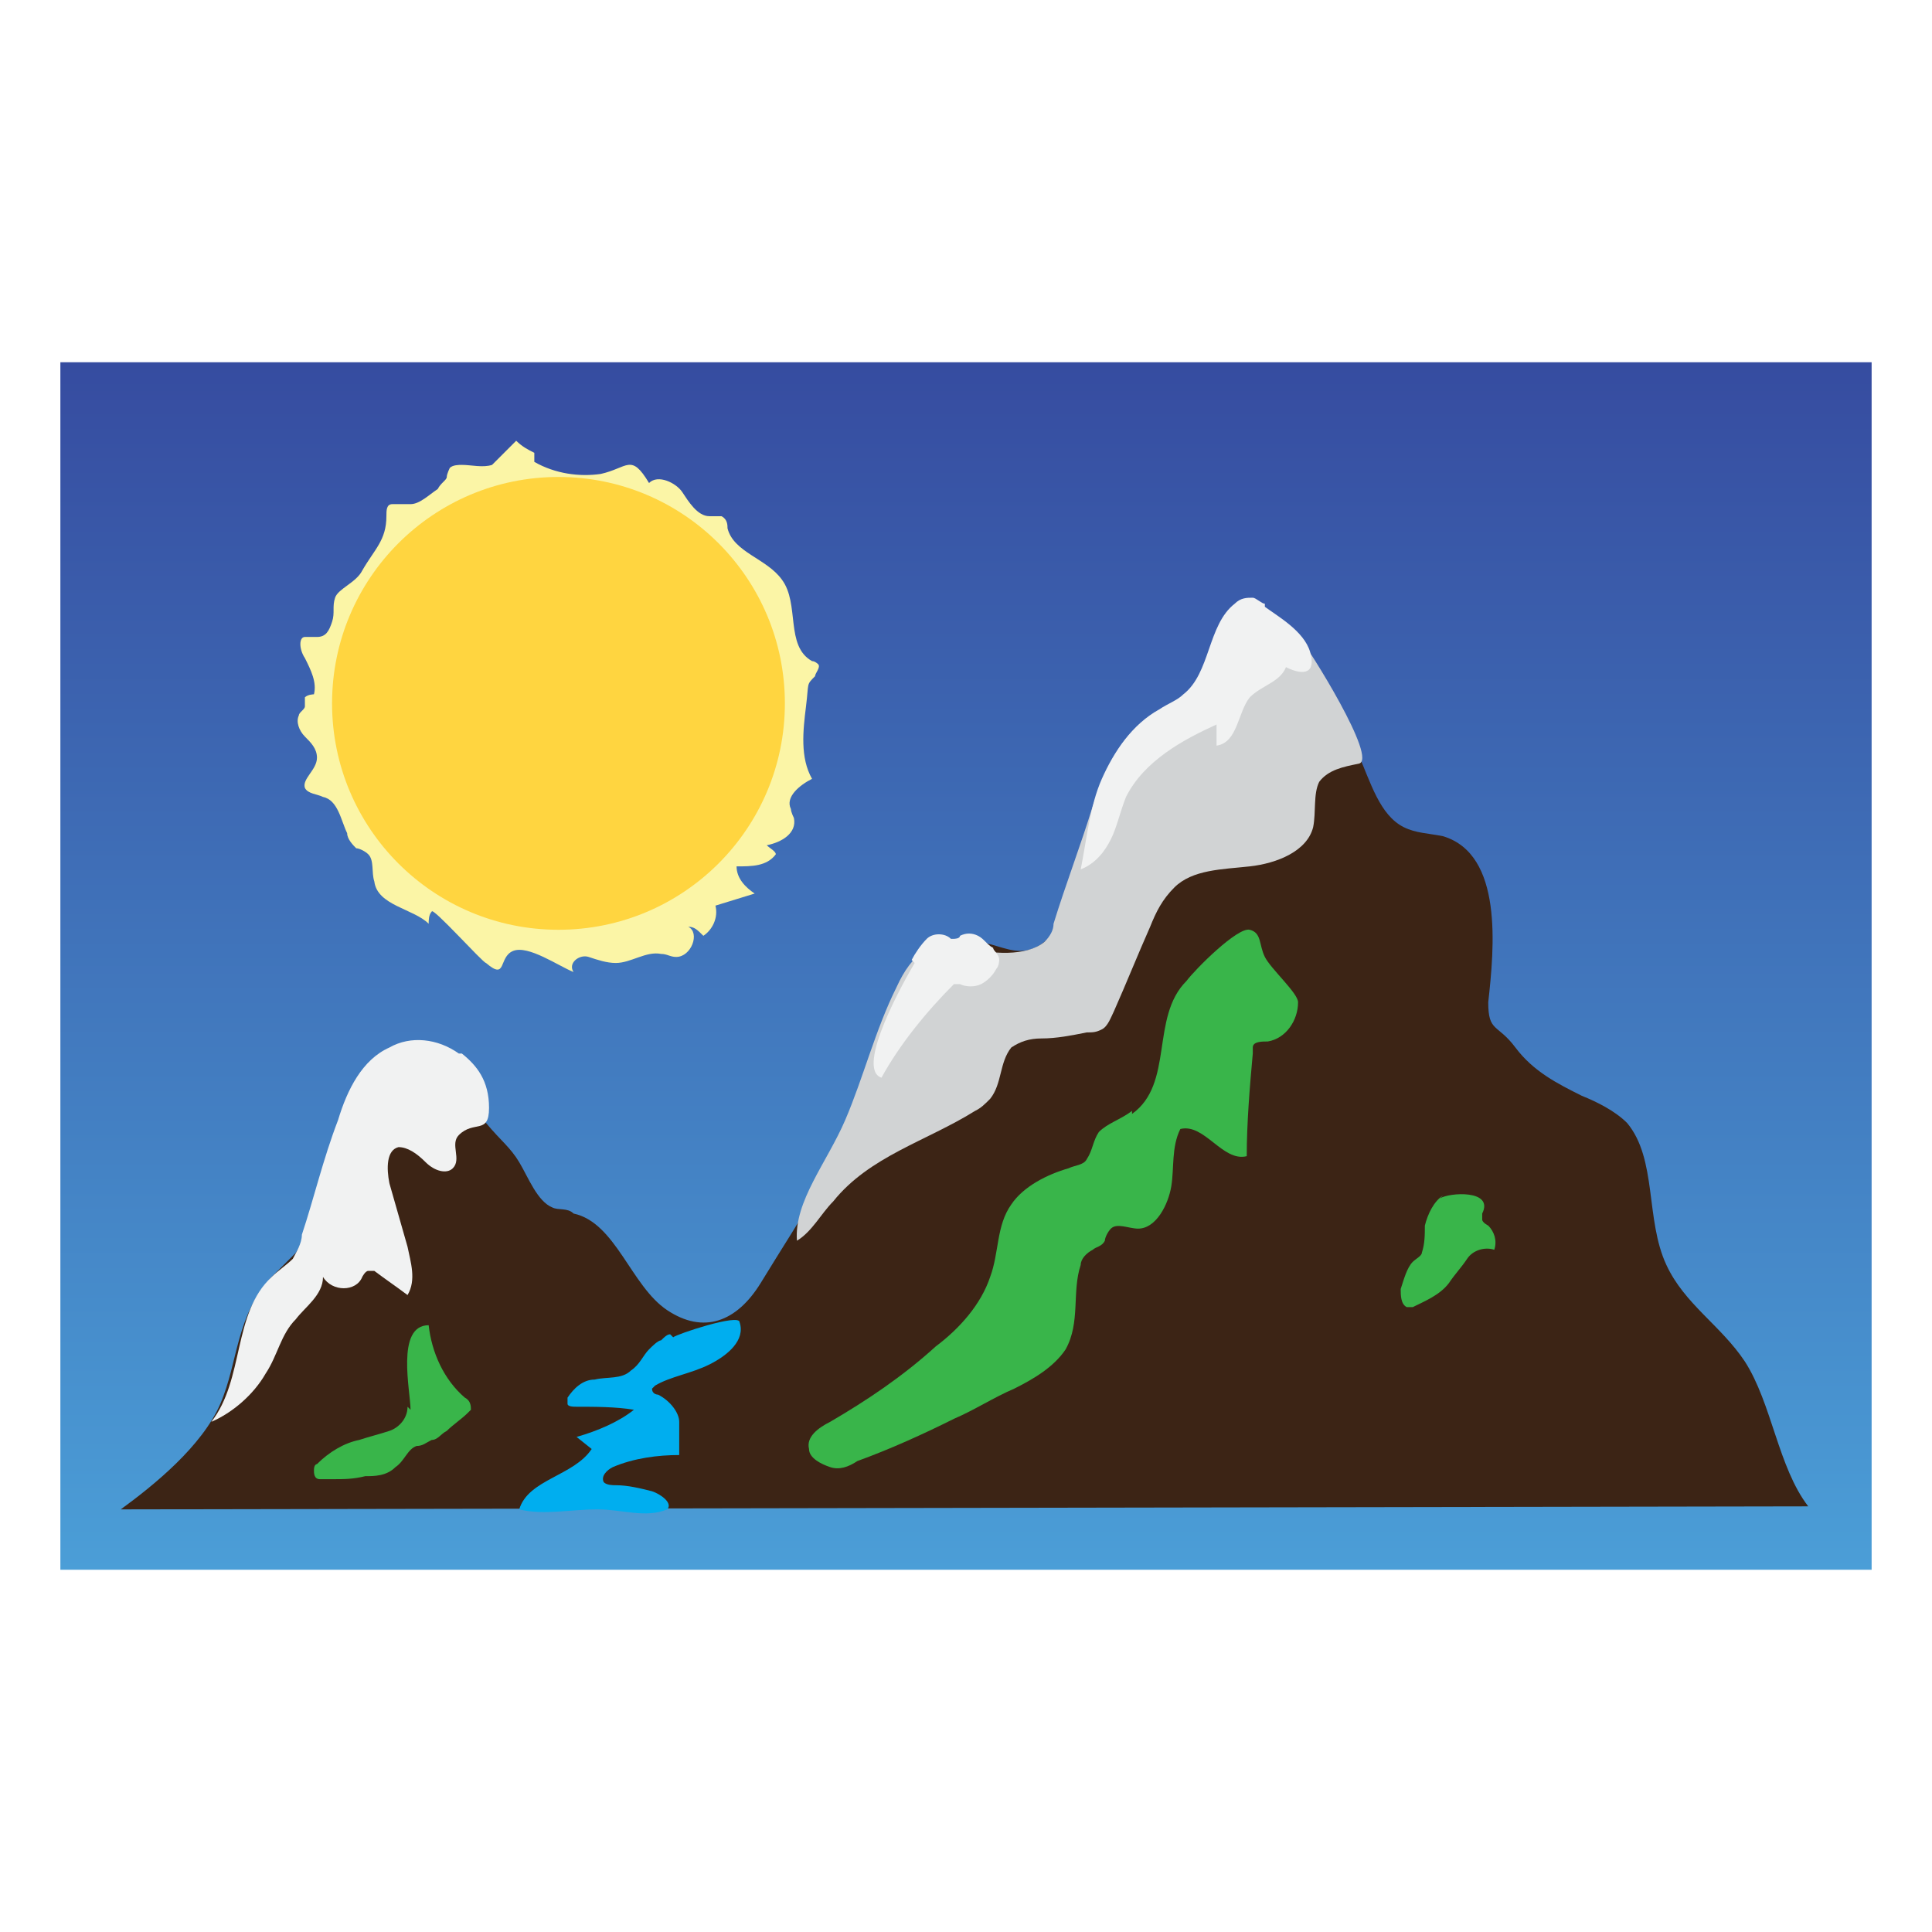
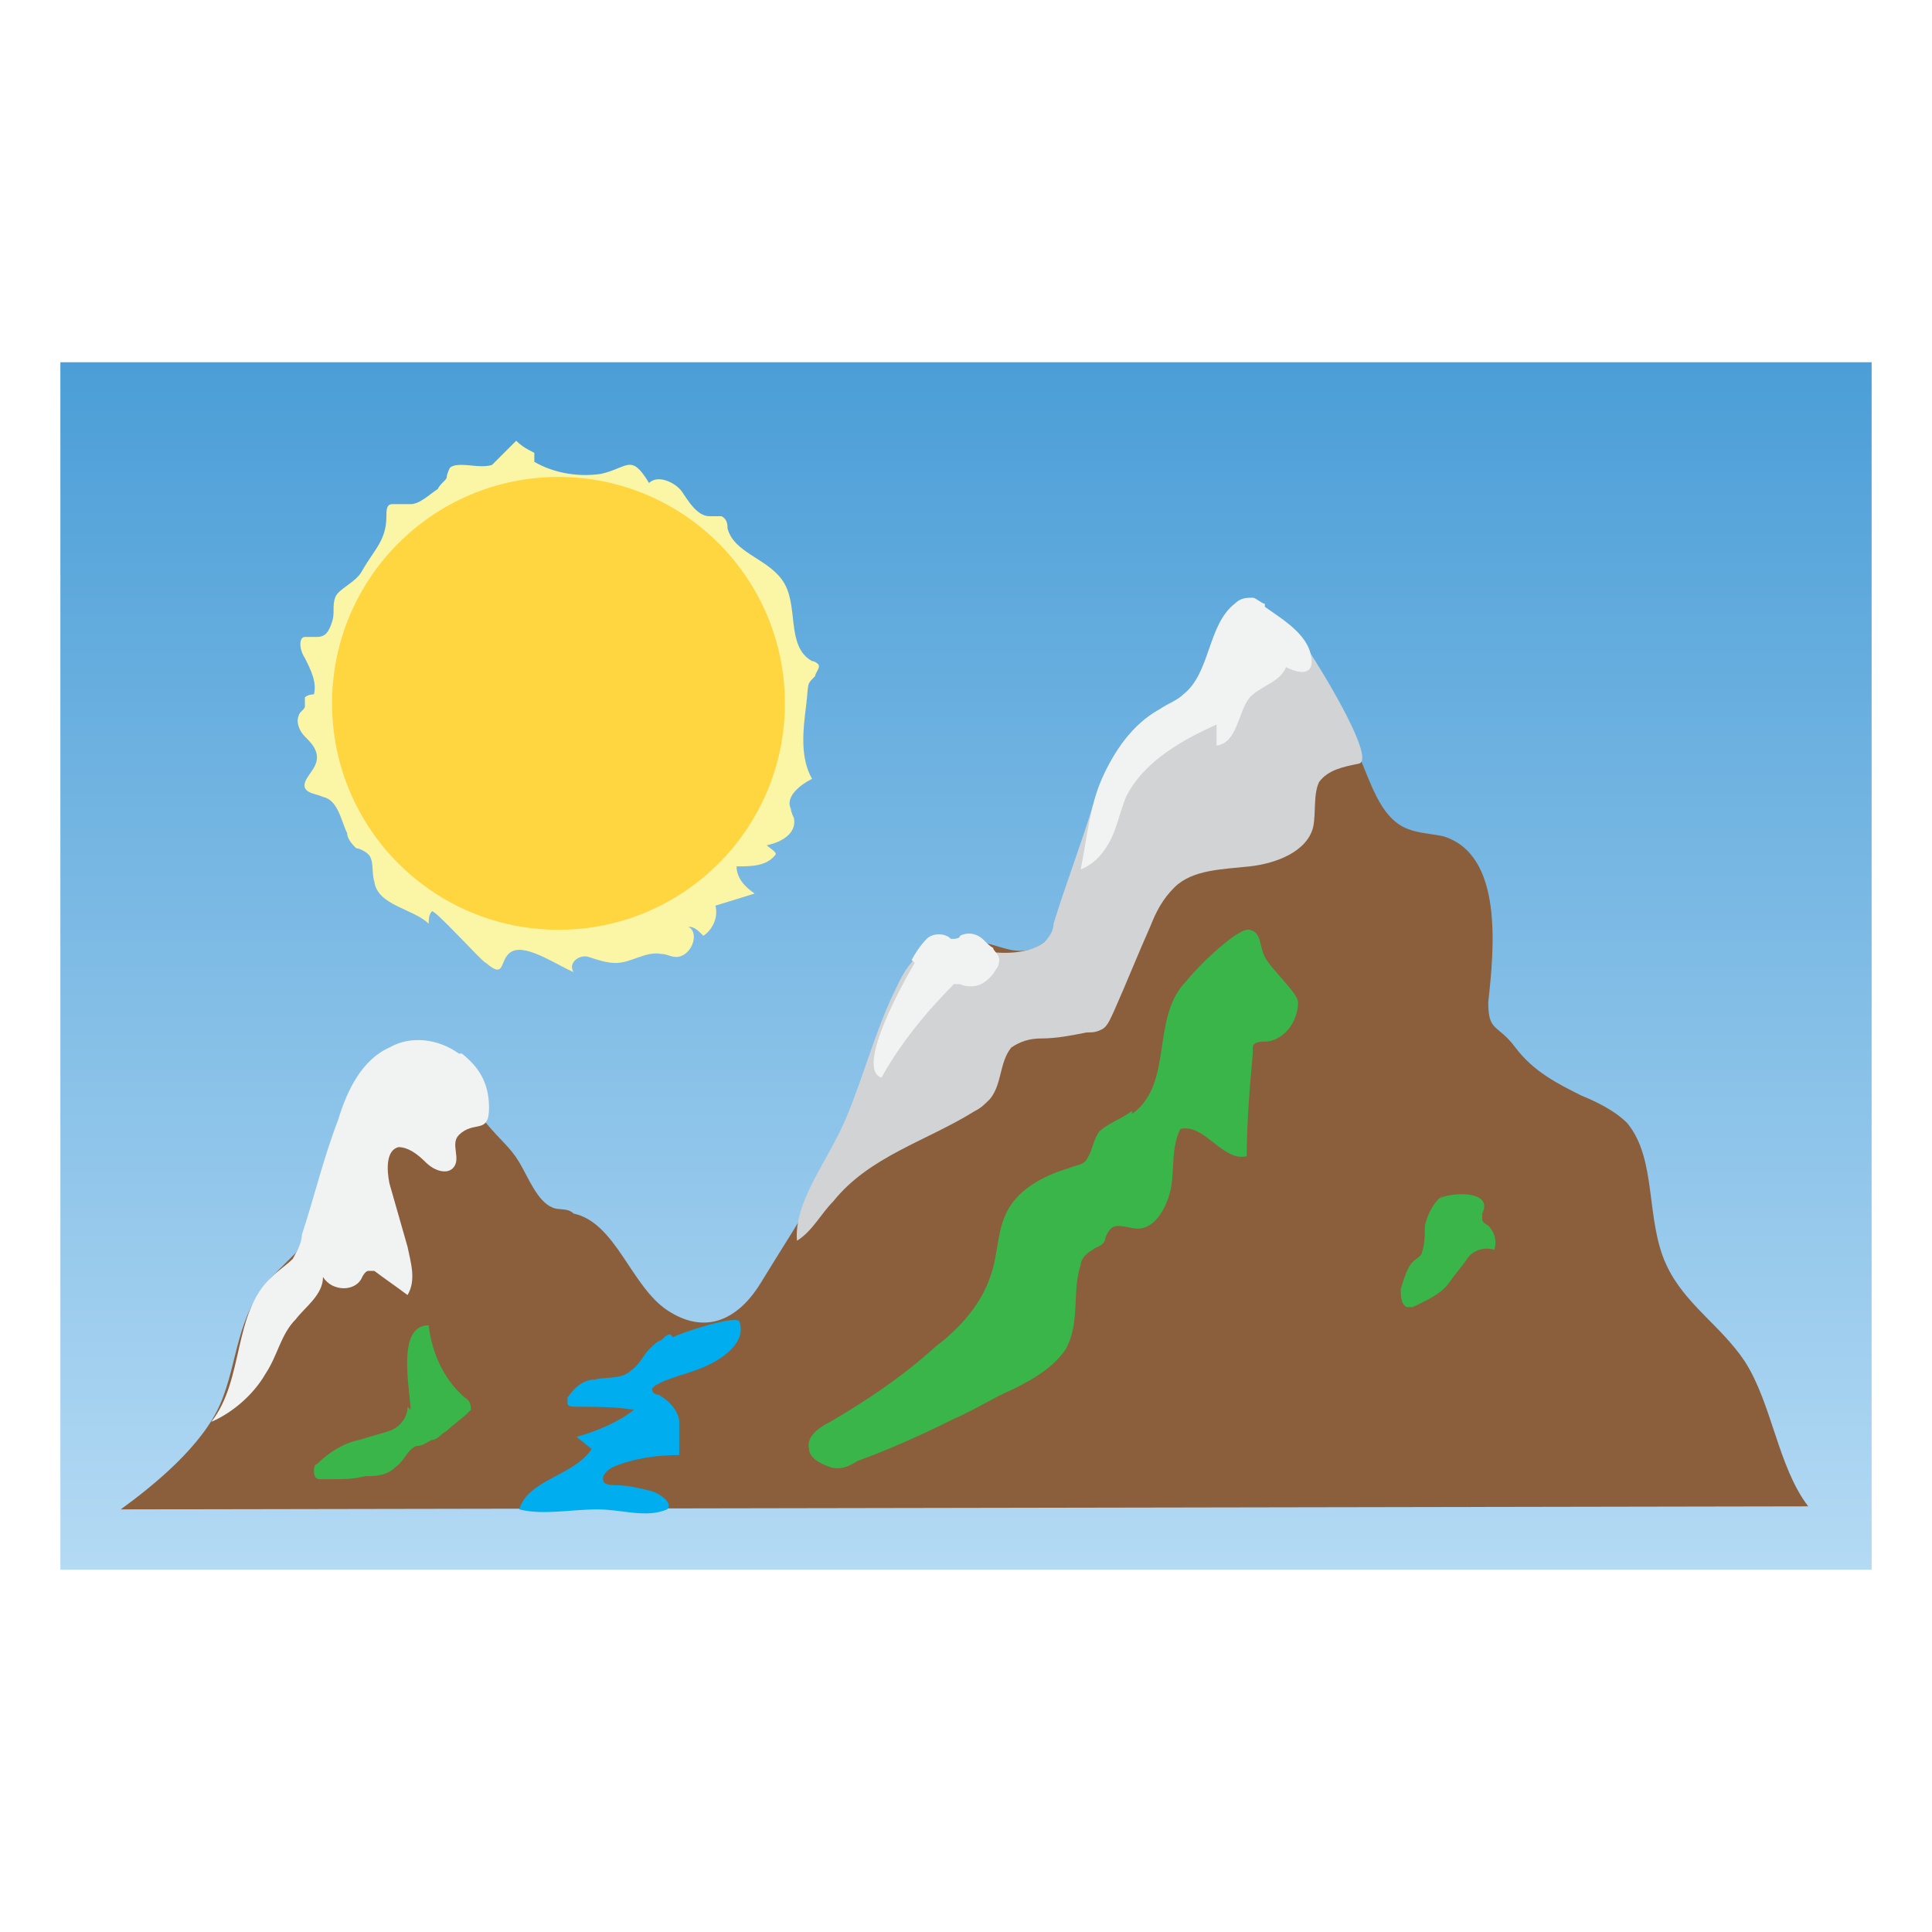
<svg xmlns="http://www.w3.org/2000/svg" id="Layer_1" data-name="Layer 1" version="1.1" viewBox="0 0 64 64">
  <defs>
    <style>
      .cls-1 {
        fill: #39b54a;
      }

      .cls-1, .cls-2, .cls-3, .cls-4, .cls-5, .cls-6, .cls-7, .cls-8 {
        stroke-width: 0px;
      }

      .cls-2 {
        fill: url(#linear-gradient);
      }

      .cls-3 {
+         fill: #8b5e3c;
+       }
+ 
+       .cls-4 {
        fill: #d1d3d4;
      }

-       .cls-4 {
+       .cls-5 {
        fill: #ffd540;
      }

-       .cls-5 {
+       .cls-6 {
        fill: #00aeef;
      }

-       .cls-6 {
+       .cls-7 {
        fill: #fbf5a6;
-       }
- 
-       .cls-7 {
-         fill: #3c2415;
      }

      .cls-8 {
        fill: #f1f2f2;
      }
    </style>
    <linearGradient id="linear-gradient" x1="32" y1="52" x2="32" y2="12" gradientUnits="userSpaceOnUse">
-       <stop offset="0" stop-color="#4b9ed7" />
-       <stop offset="1" stop-color="#364ca0" />
+       <stop offset="0" stop-color="#b4daf4" />
+       <stop offset="1" stop-color="#4b9ed7" />
    </linearGradient>
  </defs>
  <rect class="cls-2" x="2" y="12" width="60" height="40" />
-   <path class="cls-6" d="M17.7,15c-.2-.1-.4-.2-.6-.4,0,0-.7.7-.8.8-.3.1-.7,0-1,0-.1,0-.3,0-.4.1,0,0-.1.2-.1.3,0,.1-.2.2-.3.4-.3.2-.6.5-.9.5-.2,0-.4,0-.6,0-.2,0-.2.2-.2.4,0,.8-.4,1.1-.8,1.8-.2.4-.8.6-.9.9s0,.5-.1.8-.2.5-.5.5c-.1,0-.2,0-.4,0-.2,0-.2.4,0,.7.2.4.4.8.3,1.2,0,0-.2,0-.3.1,0,0,0,.2,0,.3s-.2.2-.2.3c-.1.2,0,.5.2.7s.4.4.4.7c0,.4-.5.7-.4,1,.1.2.4.2.6.3.5.1.6.8.8,1.2,0,.2.2.4.3.5.1,0,.3.1.4.2.2.2.1.6.2.9.1.8,1.3.9,1.8,1.4,0-.1,0-.3.1-.4,0-.2,1.7,1.7,1.8,1.7.7.6.4-.2.9-.4s1.5.5,2,.7c-.2-.3.2-.6.5-.5s.6.2.9.2c.5,0,1-.4,1.5-.3.2,0,.3.1.5.1.5,0,.8-.8.4-1,.2,0,.3.1.5.3.3-.2.5-.6.4-1l1.3-.4c-.3-.2-.6-.5-.6-.9.5,0,1,0,1.3-.4,0-.1-.2-.2-.3-.3.5-.1,1-.4.9-.9,0,0-.1-.2-.1-.3-.2-.4.3-.8.7-1-.4-.7-.3-1.6-.2-2.4s0-.7.3-1c0-.1.2-.3.1-.4,0,0-.1-.1-.2-.1-.9-.5-.4-1.9-1-2.7-.5-.7-1.6-.9-1.8-1.7,0-.1,0-.3-.2-.4-.1,0-.3,0-.4,0-.4,0-.7-.5-.9-.8s-.8-.6-1.1-.3c-.6-1-.7-.5-1.6-.3-.7.1-1.5,0-2.2-.4Z" />
-   <path class="cls-7" d="M4,50c1.1-.8,2.7-2.1,3.3-3.5s.5-2.9,1.7-4.2c.3-.3.5-.5.8-.8.2-.3.3-.6.4-1,.6-1.6,1.3-4.9,2.7-5.7.6-.3,1.7-.2,2.3.3s.4,1.5.9,2.1.8.8,1.1,1.3c.3.5.6,1.3,1.1,1.5.2.1.5,0,.7.2,1.4.3,1.9,2.4,3.1,3.2,1.2.8,2.3.4,3.1-.9,1.4-2.3,2.7-4.1,3.5-6.7s1.2-4.9,3.6-4.6c.5,0,1,.3,1.5.3,1.2,0,1.7-1.7,2.1-2.9.4-1.2,1.1-3.7,2-4.4s.8-.5,1.2-.9c.6-.5.8-1.4,1.3-2,1.7-2.4,3.9,2,4.6,3.7.4.9.7,2,1.5,2.4.4.2.8.2,1.3.3,2,.6,1.7,3.7,1.5,5.5,0,1,.3.7.9,1.5s1.4,1.2,2.2,1.6c.5.2,1.1.5,1.5.9,1,1.2.6,3.2,1.3,4.7.6,1.3,1.8,2,2.6,3.2.9,1.4,1.1,3.5,2.1,4.8" />
-   <circle class="cls-4" cx="18.5" cy="23.3" r="7.5" />
-   <path class="cls-3" d="M43,21c-.6-.6-1.7-.8-2.4-.2-.7.6-.6,1.9-1.4,2.5-.3.3-.7.4-1.1.5-1,.5-1.5,1.8-1.9,2.9-.4,1.3-.9,2.6-1.3,3.9,0,.2-.1.4-.3.6-.6.5-1.8.4-2.5.2-1.2-.4-1.9.2-2.4,1.3-.7,1.4-1.1,3-1.7,4.4s-1.7,2.7-1.6,4c.5-.3.8-.9,1.2-1.3,1.2-1.5,3.1-2,4.7-3,.2-.1.3-.2.5-.4.4-.5.3-1.2.7-1.7.3-.2.6-.3,1-.3.5,0,1-.1,1.5-.2.2,0,.3,0,.5-.1.2-.1.3-.4.4-.6.4-.9.8-1.9,1.2-2.8.2-.5.4-.9.8-1.3.6-.6,1.6-.6,2.5-.7s1.9-.5,2.1-1.3c.1-.5,0-1.1.2-1.5.3-.4.8-.5,1.3-.6.7-.1-1.7-3.9-1.9-4.1Z" />
+   <path class="cls-7" d="M17.7,15c-.2-.1-.4-.2-.6-.4,0,0-.7.7-.8.8-.3.1-.7,0-1,0-.1,0-.3,0-.4.1,0,0-.1.2-.1.3,0,.1-.2.2-.3.4-.3.2-.6.5-.9.5-.2,0-.4,0-.6,0-.2,0-.2.2-.2.4,0,.8-.4,1.1-.8,1.8-.2.4-.8.6-.9.9s0,.5-.1.8-.2.5-.5.5c-.1,0-.2,0-.4,0-.2,0-.2.4,0,.7.2.4.4.8.3,1.2,0,0-.2,0-.3.1,0,0,0,.2,0,.3s-.2.2-.2.3c-.1.2,0,.5.2.7s.4.4.4.7c0,.4-.5.7-.4,1,.1.2.4.2.6.3.5.1.6.8.8,1.2,0,.2.2.4.3.5.1,0,.3.1.4.2.2.2.1.6.2.9.1.8,1.3.9,1.8,1.4,0-.1,0-.3.1-.4,0-.2,1.7,1.7,1.8,1.7.7.6.4-.2.9-.4s1.5.5,2,.7c-.2-.3.2-.6.5-.5s.6.2.9.2c.5,0,1-.4,1.5-.3.2,0,.3.1.5.1.5,0,.8-.8.4-1,.2,0,.3.1.5.3.3-.2.5-.6.4-1l1.3-.4c-.3-.2-.6-.5-.6-.9.5,0,1,0,1.3-.4,0-.1-.2-.2-.3-.3.5-.1,1-.4.9-.9,0,0-.1-.2-.1-.3-.2-.4.3-.8.7-1-.4-.7-.3-1.6-.2-2.4s0-.7.3-1c0-.1.2-.3.1-.4,0,0-.1-.1-.2-.1-.9-.5-.4-1.9-1-2.7-.5-.7-1.6-.9-1.8-1.7,0-.1,0-.3-.2-.4-.1,0-.3,0-.4,0-.4,0-.7-.5-.9-.8s-.8-.6-1.1-.3c-.6-1-.7-.5-1.6-.3-.7.1-1.5,0-2.2-.4Z" />
+   <path class="cls-3" d="M4,50c1.1-.8,2.7-2.1,3.3-3.5s.5-2.9,1.7-4.2c.3-.3.5-.5.8-.8.2-.3.3-.6.4-1,.6-1.6,1.3-4.9,2.7-5.7.6-.3,1.7-.2,2.3.3s.4,1.5.9,2.1.8.8,1.1,1.3c.3.5.6,1.3,1.1,1.5.2.1.5,0,.7.2,1.4.3,1.9,2.4,3.1,3.2,1.2.8,2.3.4,3.1-.9,1.4-2.3,2.7-4.1,3.5-6.7s1.2-4.9,3.6-4.6c.5,0,1,.3,1.5.3,1.2,0,1.7-1.7,2.1-2.9.4-1.2,1.1-3.7,2-4.4s.8-.5,1.2-.9c.6-.5.8-1.4,1.3-2,1.7-2.4,3.9,2,4.6,3.7.4.9.7,2,1.5,2.4.4.2.8.2,1.3.3,2,.6,1.7,3.7,1.5,5.5,0,1,.3.7.9,1.5s1.4,1.2,2.2,1.6c.5.2,1.1.5,1.5.9,1,1.2.6,3.2,1.3,4.7.6,1.3,1.8,2,2.6,3.2.9,1.4,1.1,3.5,2.1,4.8" />
+   <circle class="cls-5" cx="18.5" cy="23.3" r="7.5" />
+   <path class="cls-4" d="M43,21c-.6-.6-1.7-.8-2.4-.2-.7.6-.6,1.9-1.4,2.5-.3.3-.7.4-1.1.5-1,.5-1.5,1.8-1.9,2.9-.4,1.3-.9,2.6-1.3,3.9,0,.2-.1.4-.3.6-.6.5-1.8.4-2.5.2-1.2-.4-1.9.2-2.4,1.3-.7,1.4-1.1,3-1.7,4.4s-1.7,2.7-1.6,4c.5-.3.8-.9,1.2-1.3,1.2-1.5,3.1-2,4.7-3,.2-.1.3-.2.5-.4.4-.5.3-1.2.7-1.7.3-.2.6-.3,1-.3.5,0,1-.1,1.5-.2.2,0,.3,0,.5-.1.2-.1.3-.4.4-.6.4-.9.8-1.9,1.2-2.8.2-.5.4-.9.8-1.3.6-.6,1.6-.6,2.5-.7s1.9-.5,2.1-1.3c.1-.5,0-1.1.2-1.5.3-.4.8-.5,1.3-.6.7-.1-1.7-3.9-1.9-4.1Z" />
  <path class="cls-8" d="M15.2,34.9c-.7-.5-1.6-.6-2.3-.2-.9.4-1.4,1.4-1.7,2.4-.5,1.3-.8,2.6-1.2,3.8,0,.3-.2.6-.3.8-.2.2-.5.4-.7.6-1.3,1.2-.9,3.4-2,4.8.7-.3,1.4-.9,1.8-1.6.4-.6.5-1.3,1-1.8.3-.4.9-.8.9-1.4.3.5,1.1.5,1.3,0,0,0,.1-.2.2-.2,0,0,.1,0,.2,0,.4.3.7.5,1.1.8.3-.5.1-1.1,0-1.6-.2-.7-.4-1.4-.6-2.1-.1-.5-.1-1.1.3-1.2.3,0,.6.2.9.5s.7.4.9.2c.3-.3-.1-.8.2-1.1.5-.5,1,0,1-.9s-.4-1.4-.9-1.8Z" />
  <path class="cls-1" d="M37.5,36.8c-.4.3-.8.4-1.1.7-.2.3-.2.6-.4.9-.1.2-.4.2-.6.3-.7.2-1.5.6-1.9,1.2-.5.7-.4,1.6-.7,2.4-.3.9-1,1.7-1.8,2.3-1.1,1-2.3,1.8-3.5,2.5-.4.2-.8.5-.7.9,0,.3.4.5.7.6s.6,0,.9-.2c1.1-.4,2.2-.9,3.2-1.4.7-.3,1.3-.7,2-1,.6-.3,1.3-.7,1.7-1.3.5-.9.2-1.9.5-2.8,0-.2.2-.4.4-.5.1-.1.3-.1.4-.3,0-.1.1-.3.2-.4.2-.2.6,0,.9,0,.6,0,1-.8,1.1-1.4s0-1.3.3-1.9c.8-.2,1.4,1.1,2.2.9,0-1.1.1-2.3.2-3.4,0,0,0-.2,0-.2,0-.2.3-.2.5-.2.6-.1,1-.7,1-1.3,0-.3-.9-1.1-1.1-1.5s-.1-.8-.5-.9-1.8,1.3-2.1,1.7c-1.2,1.2-.4,3.4-1.8,4.4Z" />
  <path class="cls-1" d="M47.8,39.6c-.3.2-.5.6-.6,1,0,.3,0,.6-.1.9,0,.1-.2.2-.3.3-.2.2-.3.6-.4.9,0,.2,0,.5.2.6,0,0,.1,0,.2,0,.4-.2.9-.4,1.2-.8.2-.3.4-.5.6-.8s.6-.4.9-.3c.1-.3,0-.6-.2-.8,0,0-.2-.1-.2-.2,0,0,0-.2,0-.2.4-.8-1.1-.7-1.4-.5Z" />
  <path class="cls-1" d="M13.5,46.6c0,.4-.3.7-.6.8s-.7.2-1,.3c-.5.1-1,.4-1.4.8,0,0-.1,0-.1.2,0,.1,0,.3.2.3s.3,0,.4,0c.4,0,.7,0,1.1-.1.3,0,.7,0,1-.3.3-.2.4-.6.7-.7.2,0,.3-.1.5-.2.2,0,.3-.2.5-.3.2-.2.5-.4.7-.6,0,0,0,0,.1-.1,0-.1,0-.3-.2-.4-.7-.6-1.1-1.5-1.2-2.4-1.1,0-.6,2.2-.6,2.8Z" />
-   <path class="cls-5" d="M22.2,44.2c-.1,0-.2.1-.3.2-.1,0-.3.2-.4.3-.2.2-.3.5-.6.7-.3.3-.8.2-1.2.3-.4,0-.7.3-.9.6,0,0,0,0,0,.2,0,.1.2.1.3.1.6,0,1.3,0,1.9.1-.5.4-1.2.7-1.9.9l.5.4c-.6.9-2.1,1-2.4,2,.8.2,1.7,0,2.6,0,.8,0,1.6.3,2.3,0,.2-.2-.2-.5-.5-.6-.4-.1-.8-.2-1.2-.2-.1,0-.3,0-.4-.1-.1-.2.1-.4.3-.5.7-.3,1.5-.4,2.2-.4,0-.4,0-.8,0-1.1s-.3-.7-.7-.9c0,0-.2,0-.2-.2,0,0,0,0,.1-.1.5-.3,1.2-.4,1.8-.7s1.2-.8,1-1.4c0-.3-2.1.4-2.2.5Z" />
+   <path class="cls-6" d="M22.2,44.2c-.1,0-.2.1-.3.2-.1,0-.3.2-.4.3-.2.2-.3.5-.6.7-.3.3-.8.2-1.2.3-.4,0-.7.3-.9.6,0,0,0,0,0,.2,0,.1.2.1.3.1.6,0,1.3,0,1.9.1-.5.4-1.2.7-1.9.9l.5.4c-.6.9-2.1,1-2.4,2,.8.2,1.7,0,2.6,0,.8,0,1.6.3,2.3,0,.2-.2-.2-.5-.5-.6-.4-.1-.8-.2-1.2-.2-.1,0-.3,0-.4-.1-.1-.2.1-.4.3-.5.7-.3,1.5-.4,2.2-.4,0-.4,0-.8,0-1.1s-.3-.7-.7-.9c0,0-.2,0-.2-.2,0,0,0,0,.1-.1.5-.3,1.2-.4,1.8-.7s1.2-.8,1-1.4c0-.3-2.1.4-2.2.5Z" />
  <path class="cls-8" d="M41.9,20c-.1,0-.3-.2-.4-.2-.2,0-.4,0-.6.2-.9.7-.8,2.3-1.7,3-.2.2-.5.3-.8.5-.9.5-1.5,1.4-1.9,2.3s-.5,2-.7,3c.5-.2.8-.6,1-1s.3-.9.5-1.4c.6-1.2,1.9-1.9,3-2.4,0,.2,0,.4,0,.7.7-.1.7-1.1,1.1-1.6.4-.4,1-.5,1.2-1,.6.3,1,.2.8-.5s-1.1-1.2-1.5-1.5Z" />
  <path class="cls-8" d="M30.2,31.8c.1-.2.3-.5.5-.7s.6-.2.8,0c0,0,0,0,.1,0,0,0,.2,0,.2-.1.2-.1.4-.1.6,0s.3.3.5.4c0,.1.2.2.2.4,0,0,0,.2-.1.3-.1.2-.3.4-.5.5s-.5.1-.7,0c0,0,0,0,0,0,0,0-.1,0-.2,0-.9.9-1.8,2-2.4,3.1-.9-.3.8-3.3,1.1-3.8Z" />
</svg>
